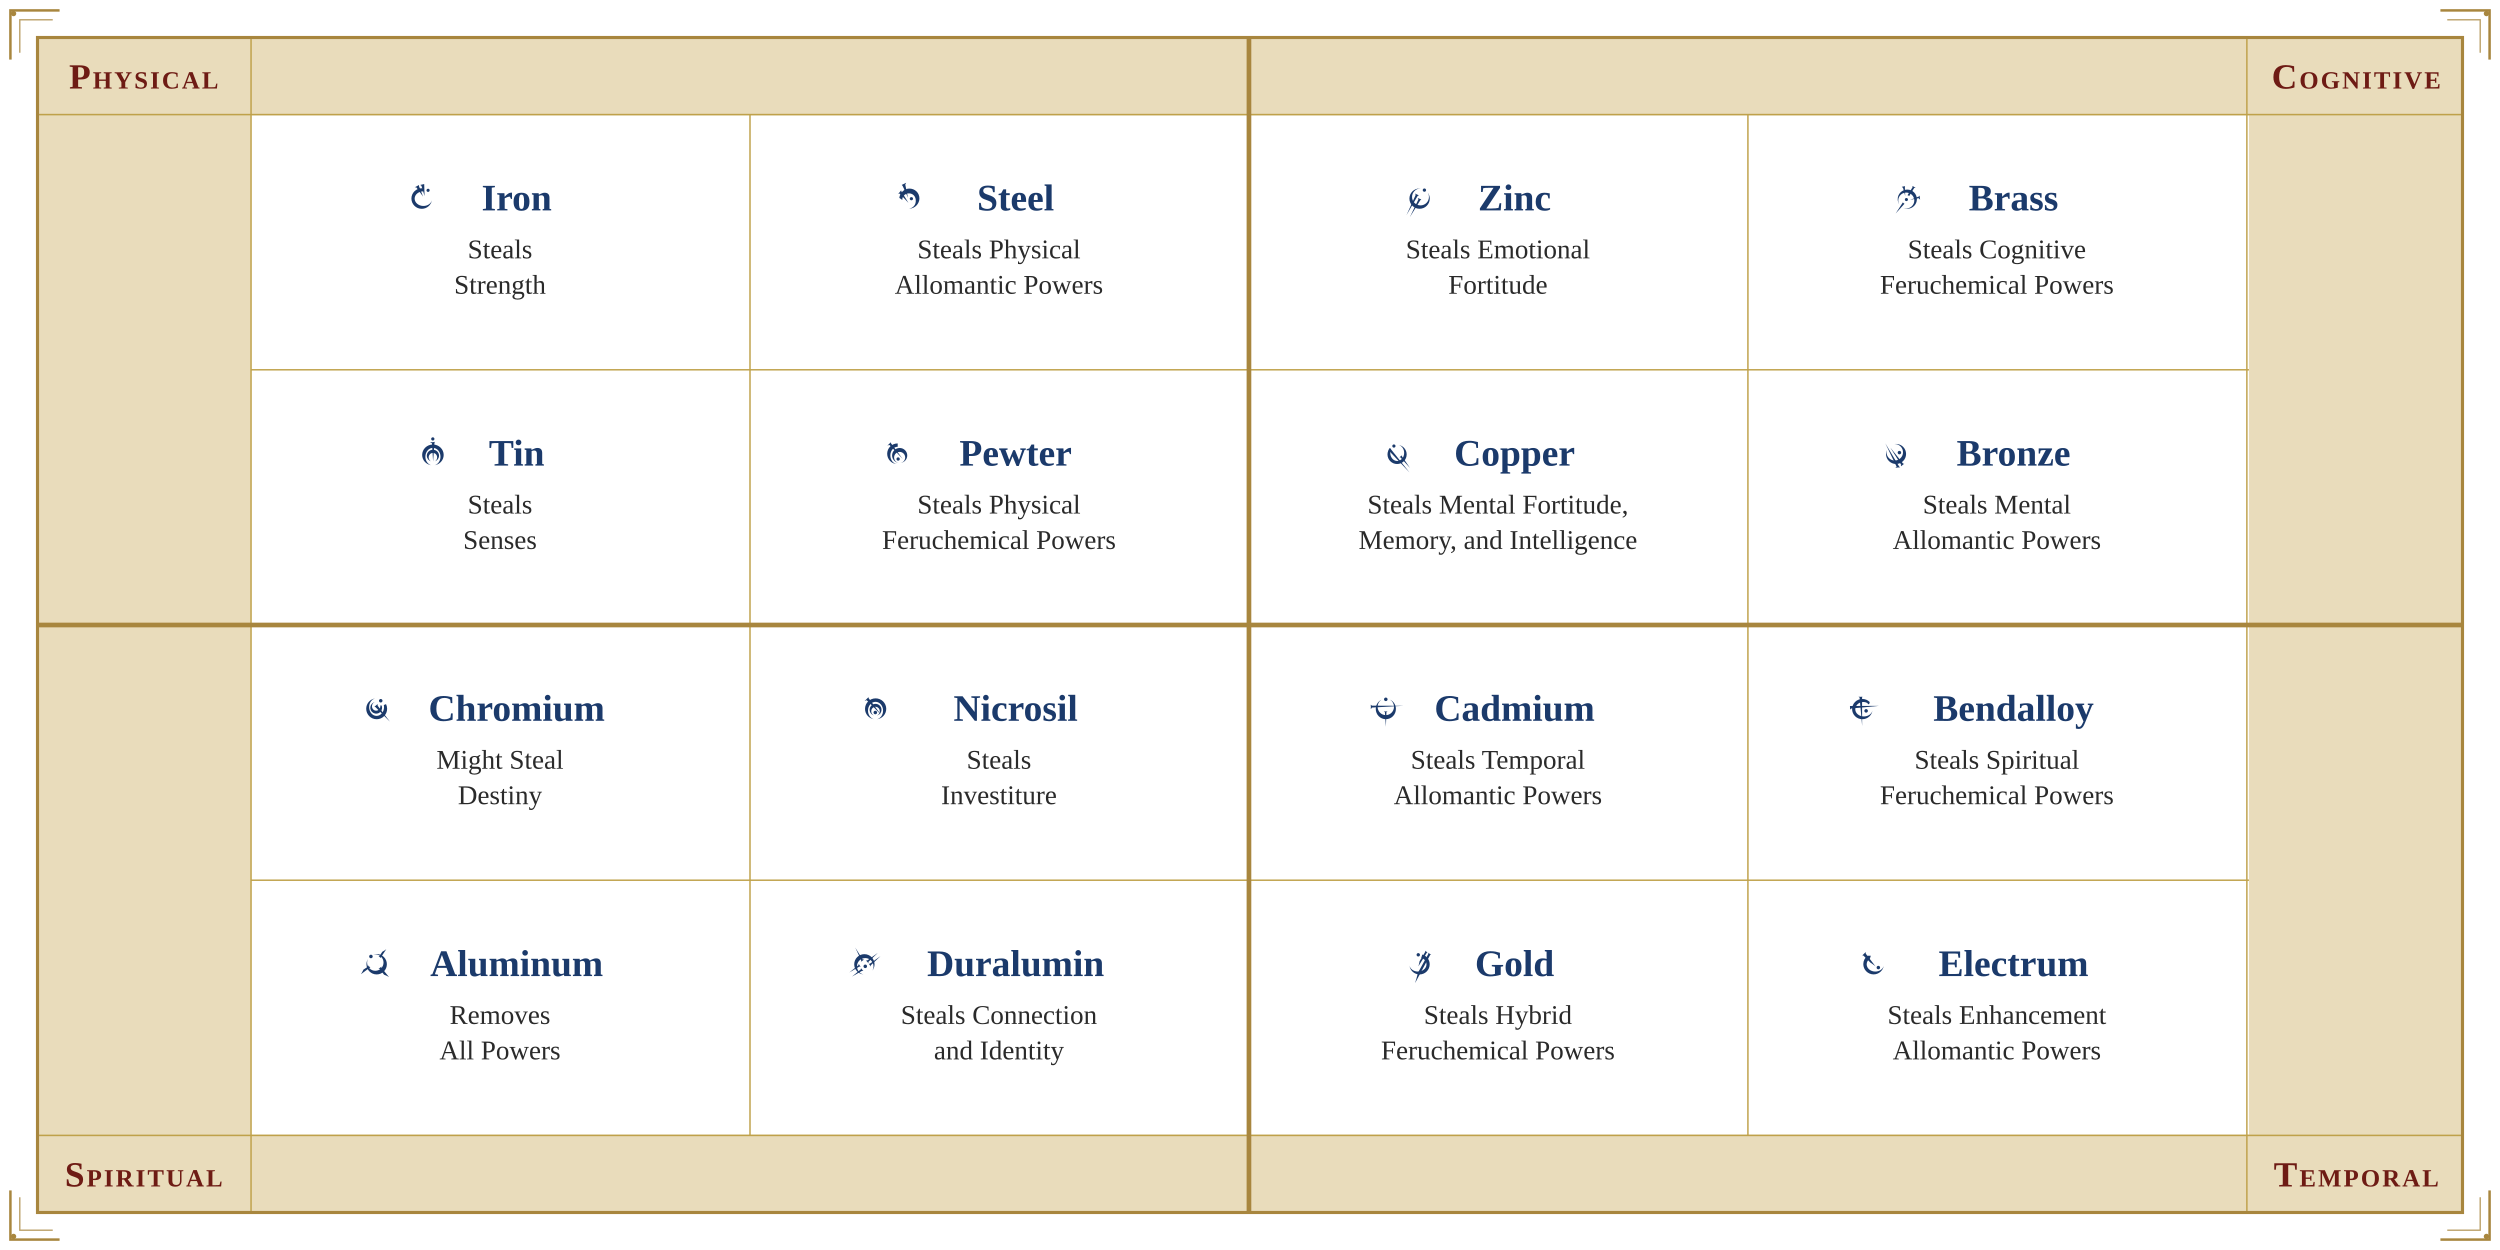
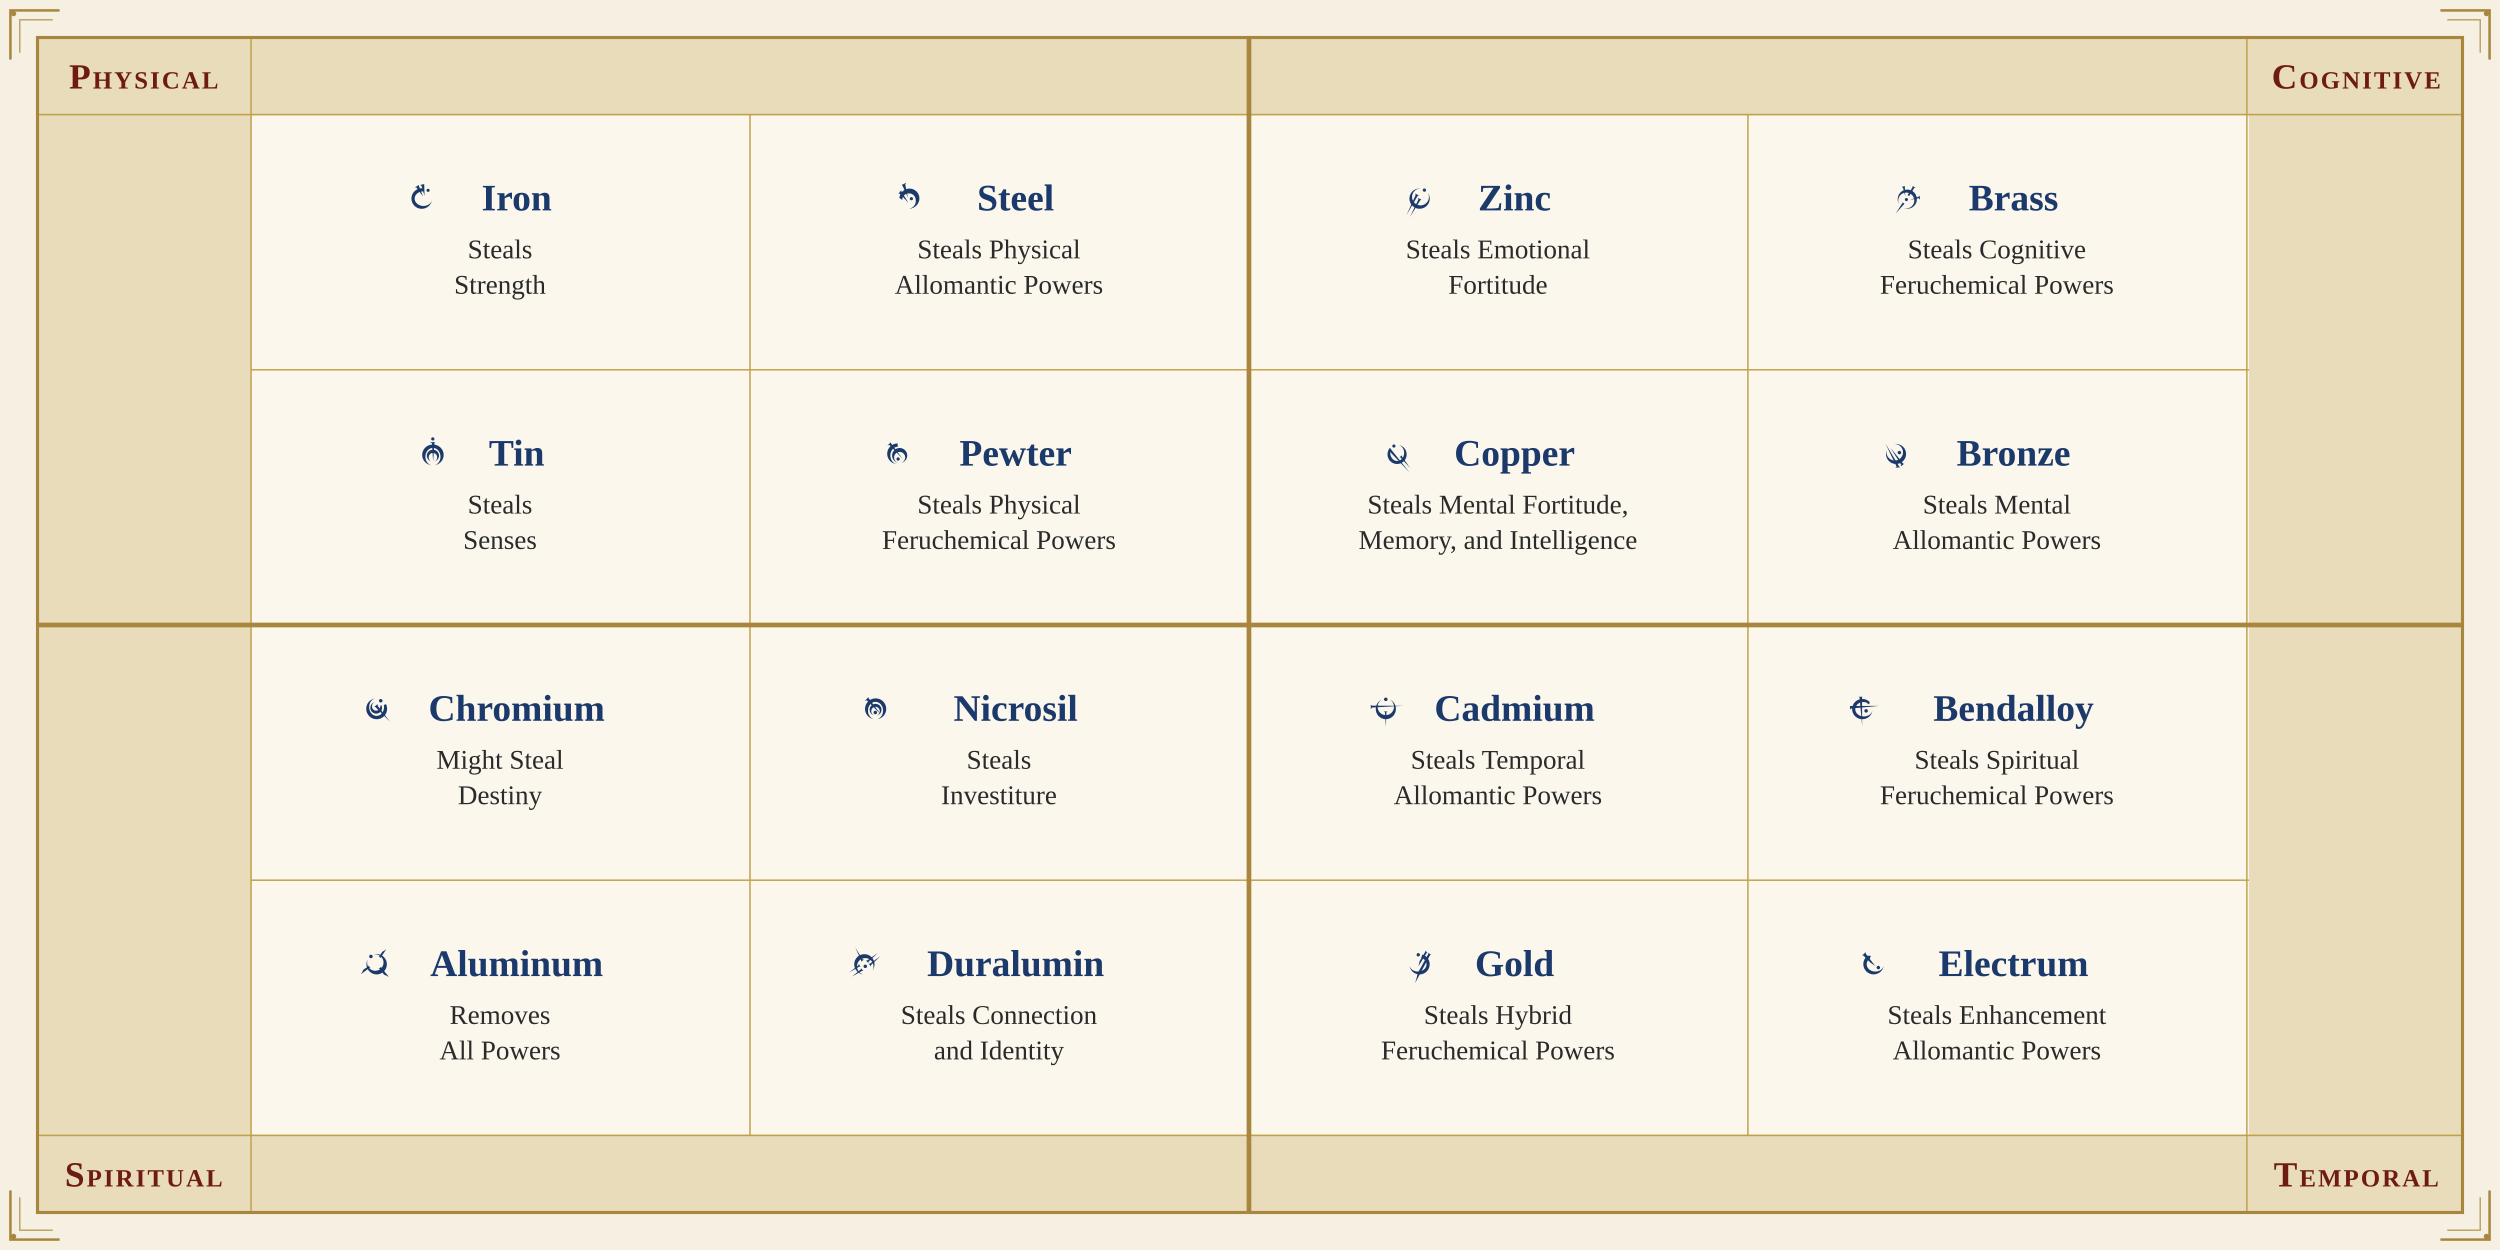
<svg xmlns="http://www.w3.org/2000/svg" width="2400" height="1200" viewBox="0 0 2400 1200" font-family="Georgia, 'Times New Roman', Garamond, serif">
+   <rect x="0" y="0" width="2400" height="1200" fill="#F6F0E2" />
+   <rect x="36" y="36" width="2328" height="1128" fill="#FBF7ED" />
  <rect x="36" y="36" width="205" height="1128" fill="#E9DCBB" />
  <rect x="2159" y="36" width="205" height="1128" fill="#E9DCBB" />
  <rect x="36" y="36" width="2328" height="74" fill="#E9DCBB" />
  <line x1="36" y1="110" x2="2364" y2="110" stroke="#DCCBA0" stroke-width="1.4" />
  <rect x="36" y="1090" width="2328" height="74" fill="#E9DCBB" />
  <line x1="36" y1="1090" x2="2364" y2="1090" stroke="#DCCBA0" stroke-width="1.4" />
  <text x="138" y="85" text-anchor="middle" font-size="34" fill="#6E1B14" font-weight="bold" font-variant="small-caps" letter-spacing="2">Physical</text>
  <text x="2262" y="85" text-anchor="middle" font-size="34" fill="#6E1B14" font-weight="bold" font-variant="small-caps" letter-spacing="2">Cognitive</text>
  <text x="138" y="1139" text-anchor="middle" font-size="34" fill="#6E1B14" font-weight="bold" font-variant="small-caps" letter-spacing="2">Spiritual</text>
  <text x="2262" y="1139" text-anchor="middle" font-size="34" fill="#6E1B14" font-weight="bold" font-variant="small-caps" letter-spacing="2">Temporal</text>
  <g transform="translate(384.8 171.0) scale(0.04)" fill="#1B3A6B">
    <path d="M560.76,141.91l-98.17,22.34,25,12.51a13.81,13.81,0,0,1,7,8.28l75.23,243.78Z" />
    <path d="M692.29,292.64a38.63,38.63,0,1,1-38.63-38.21A38.42,38.42,0,0,1,692.29,292.64Z" />
    <path d="M533.8,442.86l-97-245.9a26,26,0,0,1-1.73-11.51l1.59-20.72L334.84,220.14l33.54,1.5a6.46,6.46,0,0,1,4.92,2.63Z" />
    <path d="M536.22,668.13c-115.67-3.05-207.37-83.86-204.82-180.5,2.49-94.52,94.24-169.12,206.49-169.49V246a250.54,250.54,0,0,0-36.22-2.65C364.9,243.33,254,353.75,254,490S364.9,736.58,501.66,736.58c123,0,225-89.34,244.31-206.41C726,611.25,639,670.84,536.22,668.13Z" />
  </g>
  <text x="496" y="202" text-anchor="middle" font-size="36" fill="#1B3A6B" font-weight="bold">Iron</text>
  <text x="480" y="248" text-anchor="middle" font-size="26" fill="#2A2A2A">Steals</text>
  <text x="480" y="282" text-anchor="middle" font-size="26" fill="#2A2A2A">Strength</text>
  <g transform="translate(853.0 171.0) scale(0.04)" fill="#1B3A6B">
    <path d="M302.44,292.45l-72,89.76L255,371.95a13.7,13.7,0,0,1,15.23,3.2L477.87,593.83,313.94,328.47a75.13,75.13,0,0,1-10.43-28.7Z" />
    <path d="M588.1,493.79c0,21.21-17.69,38.41-39.54,38.42S509,515,509,493.83v0c0-21.21,17.71-38.4,39.57-38.4s39.57,17.19,39.57,38.4h0Z" />
    <path d="M491.63,251C372,255.25,272.3,355.75,258.88,474l72.32,50.88c-9.35-59,45-163.05,162.26-159,89.4,3,151.75,65.67,159.86,154.76,13.33,146.46-98.23,208.51-173.78,215C649.31,735.58,738.44,598.2,741,494,744.56,352.81,630,246,491.63,251Z" />
    <path d="M467.53,471.37,402.65,162.58c-1.8-8.38-.65-10.42,3.25-18.05l17-33.2-105.8,51.41,8.46,8.35A79.23,79.23,0,0,1,342,194.75Z" />
  </g>
  <text x="975" y="202" text-anchor="middle" font-size="36" fill="#1B3A6B" font-weight="bold">Steel</text>
  <text x="959" y="248" text-anchor="middle" font-size="26" fill="#2A2A2A">Steals Physical</text>
  <text x="959" y="282" text-anchor="middle" font-size="26" fill="#2A2A2A">Allomantic Powers</text>
  <g transform="translate(1342.8 171.0) scale(0.04)" fill="#1B3A6B">
    <path d="M692.45,341.84a201.85,201.85,0,0,1,32.36,109.86c0,112-90.83,202.87-202.88,202.87S319.06,563.75,319.06,451.71s90.83-202.88,202.87-202.88c.62,0,1.23,0,1.85,0-7.83-.76-15.76-1.17-23.79-1.17-134.72,0-243.94,109.21-243.94,243.94S365.28,735.58,500,735.58,743.94,626.37,743.94,491.64A242.81,242.81,0,0,0,692.45,341.84Z" />
    <circle cx="615.69" cy="287.83" r="40.12" />
    <path d="M266.56,936.21,513.69,536.15a61.78,61.78,0,0,1,18-18.75l10.11-9.07c-28.88-5.62-50.59-15.83-84.75-33.42L469,498.14a18.92,18.92,0,0,1,.21,16.83Z" />
    <path d="M184.81,889.33l261.9-451.54A40.59,40.59,0,0,1,456.93,426c9-6.95,20.8-13.78,28.26-16.69-21.37-.75-82.21-33.27-93-40.87l9.8,24.27a28.41,28.41,0,0,1-.64,22.06Z" />
  </g>
  <text x="1454" y="202" text-anchor="middle" font-size="36" fill="#1B3A6B" font-weight="bold">Zinc</text>
  <text x="1438" y="248" text-anchor="middle" font-size="26" fill="#2A2A2A">Steals Emotional</text>
  <text x="1438" y="282" text-anchor="middle" font-size="26" fill="#2A2A2A">Fortitude</text>
  <g transform="translate(1811.0 171.0) scale(0.04)" fill="#1B3A6B">
    <path d="M500,274.89c-127.22,0-230.34,103.13-230.34,230.34a229.29,229.29,0,0,0,47,139.39A188.08,188.08,0,0,1,283.16,537.3c0-105.16,86.17-190.41,192.47-190.41S668.09,432.14,668.09,537.3,581.92,727.71,475.63,727.71a193.41,193.41,0,0,1-81.33-17.83A229.26,229.26,0,0,0,500,735.58c127.22,0,230.34-103.13,230.34-230.34S627.22,274.89,500,274.89Z" />
    <circle cx="478.78" cy="514.33" r="37.5" />
    <path d="M663.53,239.72,544.63,430.8C533,416.85,516.88,412.61,505,410.27l121.09-191c1.47-3.16,1.31-4.31.48-7.34l-4-14.64,4.89-8.38c27.64,17.22,55.06,33.38,73.36,40.13l-26.26,4.44C667.48,234.69,667.48,234.69,663.53,239.72Z" />
    <path d="M367.79,208.15l20.93,18.18c4.58,4.7,11,13.65,12.62,20L450,429.21l-8.39-216.33A36.17,36.17,0,0,1,444,199l2.7-7.17Z" />
    <path d="M568.34,521.46l214.19-83a13.12,13.12,0,0,0,6.76-6.78l9.49-16.57c-1.69,15.66,1,58.19,9,102.38l-32.8-33a8,8,0,0,0-7.28-2.3Z" />
    <path d="M220.91,848.83,393,583.33c11.65,12.05,24.41,22.89,39.37,31.31Z" />
  </g>
  <text x="1933" y="202" text-anchor="middle" font-size="36" fill="#1B3A6B" font-weight="bold">Brass</text>
  <text x="1917" y="248" text-anchor="middle" font-size="26" fill="#2A2A2A">Steals Cognitive</text>
  <text x="1917" y="282" text-anchor="middle" font-size="26" fill="#2A2A2A">Feruchemical Powers</text>
  <g transform="translate(395.6 416.0) scale(0.04)" fill="#1B3A6B">
    <path d="M504.54,678.53l32-443.3a44.14,44.14,0,0,1,3.73-14.84l7.4-16.55c-30.68,9.42-73,10.74-118.74,9.75l35.51,18c7.42,3.7,12.31,3.7,12.84,12Z" />
    <path d="M536.74,134.56a39.39,39.39,0,1,1-39.39-39.39A39.39,39.39,0,0,1,536.74,134.56Z" />
    <path d="M500,268.33c-142.7,0-258.37,112-258.37,250.13,0,125.16,95,228.85,218.95,247.23-81.08-21.08-141.7-105.1-141.7-205.6,0-116.39,81.26-210.75,181.5-210.75s181.5,94.36,181.5,210.75c0,99.94-59.93,183.58-140.33,205.24C664.48,746.08,758.38,642.9,758.38,518.46,758.38,380.32,642.7,268.33,500,268.33Z" />
    <path d="M500,393.58c-81,0-146.62,64.14-146.62,143.25,0,63.35,42.11,117.06,100.46,136C420.94,655,398.38,619,398.38,577.33c0-59.23,45.5-107.25,101.62-107.25s101.63,48,101.63,107.25c0,41.67-22.56,77.71-55.46,95.46,58.35-18.9,100.46-72.61,100.46-136C646.63,457.72,581,393.58,500,393.58Z" />
  </g>
  <text x="496" y="447" text-anchor="middle" font-size="36" fill="#1B3A6B" font-weight="bold">Tin</text>
  <text x="480" y="493" text-anchor="middle" font-size="26" fill="#2A2A2A">Steals</text>
  <text x="480" y="527" text-anchor="middle" font-size="26" fill="#2A2A2A">Senses</text>
  <g transform="translate(842.2 416.0) scale(0.04)" fill="#1B3A6B">
    <path d="M472.7,736.27C383.81,730.44,313.2,640,313.2,529.33c0-114.46,81.5-207.25,174.63-207.25.63,0,1.25,0,1.88.06V242.7c-1.6,0-3.18-.12-4.78-.12-133.5,0-247.72,110.59-247.72,247,0,134.28,104.89,243.46,235.5,246.84Z" />
    <path d="M537.07,351.58c-100.45,0-181.87,80.59-181.87,180,0,92,69.79,167.87,159.84,178.64a133.07,133.07,0,1,1,38.74.57c92.61-8.35,165.17-85.38,165.17-179.21C718.95,432.17,637.52,351.58,537.07,351.58Z" />
    <circle cx="500" cy="616.28" r="39.8" />
    <path d="M609.64,614.62l-278.13-372a15,15,0,0,1-2.95-8.28l-1.86-20.19L241.2,293.54l37.68-11.46c10.3-2.15,12-4.22,19.18,3.43Z" />
  </g>
  <text x="975" y="447" text-anchor="middle" font-size="36" fill="#1B3A6B" font-weight="bold">Pewter</text>
  <text x="959" y="493" text-anchor="middle" font-size="26" fill="#2A2A2A">Steals Physical</text>
  <text x="959" y="527" text-anchor="middle" font-size="26" fill="#2A2A2A">Feruchemical Powers</text>
  <g transform="translate(1321.2 416.0) scale(0.04)" fill="#1B3A6B">
    <path d="M537,279.37c75.81,18.27,132.8,96.48,132.8,190.21,0,107.28-74.66,194.25-166.75,194.25s-166.75-87-166.75-194.25a220,220,0,0,1,17.1-85.7l-28.62-26.49a229.13,229.13,0,0,0-54.9,149.08c0,127.08,103,230.11,230.11,230.11s230.11-103,230.11-230.11C730.11,392,646.49,297.08,537,279.37Z" />
    <polygon points="797.56 939.08 328.56 352.08 293.55 404.83 797.56 939.08" />
    <path d="M809.56,831.83l-195-283.7a9.05,9.05,0,0,1-.72-9l7.33-15.46-66.37,52.48,13.94-3.56a10,10,0,0,1,9.92,3Z" />
    <circle cx="423.81" cy="304.83" r="38.75" />
  </g>
  <text x="1454" y="447" text-anchor="middle" font-size="36" fill="#1B3A6B" font-weight="bold">Copper</text>
  <text x="1438" y="493" text-anchor="middle" font-size="26" fill="#2A2A2A">Steals Mental Fortitude,</text>
  <text x="1438" y="527" text-anchor="middle" font-size="26" fill="#2A2A2A">Memory, and Intelligence</text>
  <g transform="translate(1800.2 416.0) scale(0.04)" fill="#1B3A6B">
    <path d="M500,254.33a242.64,242.64,0,0,0-36.7,2.78c2-.06,4.08-.16,6.14-.16,109.25,0,197.81,88.56,197.81,197.81S578.69,652.58,469.44,652.58,271.63,564,271.63,454.77a197.74,197.74,0,0,1,8.72-58.21,239.78,239.78,0,0,0-21.09,98.52C259.25,628,367,735.83,500,735.83S740.75,628,740.75,495.08,633,254.33,500,254.33Z" />
    <circle cx="581" cy="462.83" r="42" />
    <path d="M480.41,828.53a669,669,0,0,1,118.84-11.2L581,802.83a69.45,69.45,0,0,1-13.11-16.69L242.25,239.33,512.52,798.48a6.71,6.71,0,0,1-2.4,8.56Z" />
    <path d="M697.75,728.33l-74.56,59.9a3.68,3.68,0,0,1-5.88-1.93l-1.79-6.87A12.79,12.79,0,0,1,618.08,768l7.67-9.16-262.5-416L667.14,724.66a12.76,12.76,0,0,0,10.7,4.79Z" />
  </g>
  <text x="1933" y="447" text-anchor="middle" font-size="36" fill="#1B3A6B" font-weight="bold">Bronze</text>
  <text x="1917" y="493" text-anchor="middle" font-size="26" fill="#2A2A2A">Steals Mental</text>
  <text x="1917" y="527" text-anchor="middle" font-size="26" fill="#2A2A2A">Allomantic Powers</text>
  <g transform="translate(341.6 661.0) scale(0.04)" fill="#1B3A6B">
    <path d="M671.33,393.27a248.8,248.8,0,0,1,5.42,51.81c0,116.81-80,211.5-178.75,211.5s-178.75-94.69-178.75-211.5c0-102.74,61.92-188.33,144-207.47v-.32C342.05,255.07,249,359.44,249,485.58c0,138.62,112.38,251,251,251s251-112.38,251-251a249.82,249.82,0,0,0-27.37-113.94C710.36,384.4,692.9,392.23,671.33,393.27Z" />
    <circle cx="597.59" cy="292.96" r="42.38" />
    <path d="M586.25,404.71A112.83,112.83,0,0,1,588.12,425c0,58.82-45.08,106.5-100.69,106.5S386.75,483.77,386.75,425c0-49,31.35-90.19,74-102.59a141.56,141.56,0,1,0,157.87,82.34C609.4,407.76,599.62,409.68,586.25,404.71Z" />
    <path d="M816.87,794.33,523.25,411.08c3.19-16.71.63-28.37-.75-37.12l-77.25,63,15,2.76a24.1,24.1,0,0,1,12.8,6.76Z" />
  </g>
  <text x="496" y="692" text-anchor="middle" font-size="36" fill="#1B3A6B" font-weight="bold">Chromium</text>
  <text x="480" y="738" text-anchor="middle" font-size="26" fill="#2A2A2A">Might Steal</text>
  <text x="480" y="772" text-anchor="middle" font-size="26" fill="#2A2A2A">Destiny</text>
  <g transform="translate(820.6 661.0) scale(0.04)" fill="#1B3A6B">
    <path d="M500,235.58c-140.63,0-254.62,112.82-254.62,252,0,125.8,93.15,230.05,214.91,248.93C378.44,716.35,317,631.55,317,530c0-116.6,80.92-211.13,180.75-211.13S678.5,413.35,678.5,530c0,104.32-64.79,190.91-149.93,208C655.74,723.9,754.63,617.19,754.63,487.58,754.63,348.4,640.63,235.58,500,235.58Z" />
    <path d="M498.5,367.58C419.8,367.58,356,430.88,356,509c0,64.71,43.85,119.23,103.66,136C421.8,629.23,395,590.6,395,545.33c0-59.23,45.83-107.25,102.38-107.25s102.38,48,102.38,107.25c0,47-28.92,86.86-69.1,101.34C593.86,632.2,641,576.06,641,509,641,430.88,577.2,367.58,498.5,367.58Z" />
    <circle cx="492.5" cy="575.33" r="42.75" />
    <path d="M626.75,624.83,329,227.33c2.45-6.68,3.1-15,3-24l-96.75,96,46.6-18.78a5.91,5.91,0,0,1,6.41,1.33Z" />
  </g>
  <text x="975" y="692" text-anchor="middle" font-size="36" fill="#1B3A6B" font-weight="bold">Nicrosil</text>
  <text x="959" y="738" text-anchor="middle" font-size="26" fill="#2A2A2A">Steals</text>
  <text x="959" y="772" text-anchor="middle" font-size="26" fill="#2A2A2A">Investiture</text>
  <g transform="translate(1310.4 661.0) scale(0.04)" fill="#1B3A6B">
    <path d="M601.63,267.1a200.64,200.64,0,0,1,94.12,170.73c0,110.46-88,200-196.5,200s-196.5-89.54-196.5-200A200.67,200.67,0,0,1,392.42,270c-79.51,40.24-134.17,123.65-134.17,220.07,0,135.72,108.24,245.75,241.75,245.75s241.75-110,241.75-245.75C741.75,391.27,684.35,306.13,601.63,267.1Z" />
    <circle cx="499.25" cy="258.83" r="42.75" />
    <path d="M137.25,386.83c3.83,32.56,3.83,68.69,1.5,107a146.67,146.67,0,0,0,27.5-37.5l747.5-41.5-750.5-4C158.93,402.65,148.71,394.71,137.25,386.83Z" />
    <path d="M452.25,549.33l25.5,16,23,352,14.5-354.5,27.31-13.75A696.52,696.52,0,0,1,452.25,549.33Z" />
  </g>
  <text x="1454" y="692" text-anchor="middle" font-size="36" fill="#1B3A6B" font-weight="bold">Cadmium</text>
  <text x="1438" y="738" text-anchor="middle" font-size="26" fill="#2A2A2A">Steals Temporal</text>
  <text x="1438" y="772" text-anchor="middle" font-size="26" fill="#2A2A2A">Allomantic Powers</text>
  <g transform="translate(1767.8 661.0) scale(0.04)" fill="#1B3A6B">
    <circle cx="591.92" cy="535.58" r="42.75" />
    <path d="M577.19,329.67c14,4.41,28.76,9.57,41.32,16.53a24.94,24.94,0,0,1,10.68,11.63l10.08,22.54a54.84,54.84,0,0,1,27.9-12.3l11.09-43.88a246.39,246.39,0,0,0-176.9-74.37c-135.76,0-245.81,108.79-245.81,243s110.05,243,245.81,243c123.35,0,225.46-89.82,243.1-206.91-17.88,80.13-104,140.91-206.16,140.91-114.94,0-206.81-76.9-206.81-171.75,0-88.87,82.69-174.94,186.94-174.94,20.13,0,39.42.56,57.32,6Z" />
    <path d="M207.53,506.43l-3.74-87.1,703.5-4.12L242.62,477.48c-5,.47-13.92,4.75-17.4,8.34Z" />
    <path d="M505.29,195.83c-29.54,3.71-62.51,3.29-97.87,0l22.55,15a13.74,13.74,0,0,1,6.06,10.2l60.64,676.76L494.44,219.3a23.1,23.1,0,0,1,3.81-12.79Z" />
  </g>
  <text x="1933" y="692" text-anchor="middle" font-size="36" fill="#1B3A6B" font-weight="bold">Bendalloy</text>
  <text x="1917" y="738" text-anchor="middle" font-size="26" fill="#2A2A2A">Steals Spiritual</text>
  <text x="1917" y="772" text-anchor="middle" font-size="26" fill="#2A2A2A">Feruchemical Powers</text>
  <g transform="translate(341.6 906.0) scale(0.04)" fill="#1B3A6B">
    <path d="M500,246.83a244.43,244.43,0,0,0-78.4,12.9,197.63,197.63,0,0,1,45.77-5.4c108.94,0,197.25,88.31,197.25,197.25S576.31,648.83,467.38,648.83,270.13,560.52,270.13,451.58A196.43,196.43,0,0,1,288.72,368a243.66,243.66,0,0,0-33.6,123.75c0,135.24,109.63,244.87,244.87,244.87S744.88,626.95,744.88,491.71,635.24,246.83,500,246.83Z" />
    <circle cx="362.38" cy="305.33" r="42.75" />
    <path d="M796.63,800.33C763.71,777.5,721,758.79,675.88,741.08L574.46,606.81a13.93,13.93,0,0,0-13.4-5.34l-18.68,3.11,75-57.75-4.71,11.37a18.85,18.85,0,0,0,2.79,19.09Z" />
    <path d="M122.82,730.51c20.9-27.22,42.36-72.36,60.13-110.64l114-73.26a13.44,13.44,0,0,0,5.7-11.56l-.63-19.9s8,13.32,15.56,24.75c12.91,19.54,35.06,48.44,35.06,48.44l-16.37-8.62c-4.8-2.92-7.79-1.49-12.52,2Z" />
    <path d="M730.63,129.83l-125,191.11a10.62,10.62,0,0,0-.68,10.42L612.5,347l-69.37-46.88,14,1.32a9.81,9.81,0,0,0,9.12-4.38L635,192.46C672.54,170.68,714,148.27,730.63,129.83Z" />
  </g>
  <text x="496" y="937" text-anchor="middle" font-size="36" fill="#1B3A6B" font-weight="bold">Aluminum</text>
  <text x="480" y="983" text-anchor="middle" font-size="26" fill="#2A2A2A">Removes</text>
  <text x="480" y="1017" text-anchor="middle" font-size="26" fill="#2A2A2A">All Powers</text>
  <g transform="translate(809.8 906.0) scale(0.04)" fill="#1B3A6B">
    <circle cx="521.25" cy="541.83" r="42.75" />
    <path d="M416.25,431.33l77.5-51c-11.42-.85-21-3-35.5-3.5l-178-285.5,144.5,306C421.53,405,417.85,413.36,416.25,431.33Z" />
    <path d="M538.75,401.33l57.5,63.5c3.14-11.06,2.22-21.45,1-31.5l224.5-213.5-254.5,181.5C558.28,400.73,548,400.24,538.75,401.33Z" />
    <path d="M603.25,475.33l50.5,72.5c1.76-8.41.83-19.36,0-31.5l234-220-260,185C619.61,479.08,611.41,476.72,603.25,475.33Z" />
    <path d="M420.25,588.83c-5.89,9.67-5.72,17-3.5,23.5l-214.5,175.5L433.47,656.11a40.36,40.36,0,0,1,27.26-4.63l15.53,2.85Z" />
    <path d="M137.25,689.83l225-179c-2.18-9.17-1.89-18.21,3-27l46,71L395,549.23a26,26,0,0,0-21.59,2.14Z" />
    <path d="M322.25,542.33c0-109.63,88.87-198.5,198.5-198.5s198.5,88.87,198.5,198.5A197.52,197.52,0,0,1,689.52,646.8a242.68,242.68,0,0,0,54.23-153.22C743.75,359,634.62,249.83,500,249.83S256.25,359,256.25,493.58c0,127.49,97.89,232,222.59,242.78C389.35,717.12,322.25,637.58,322.25,542.33Z" />
  </g>
  <text x="975" y="937" text-anchor="middle" font-size="36" fill="#1B3A6B" font-weight="bold">Duralumin</text>
  <text x="959" y="983" text-anchor="middle" font-size="26" fill="#2A2A2A">Steals Connection</text>
  <text x="959" y="1017" text-anchor="middle" font-size="26" fill="#2A2A2A">and Identity</text>
  <g transform="translate(1342.8 906.0) scale(0.04)" fill="#1B3A6B">
    <path d="M564.81,259.05l-24,77.19C614.41,362.49,666,423.72,666,495.08c0,95.27-92,172.5-205.5,172.5-102.71,0-187.81-63.26-203.06-145.89,14,121.07,116.85,215.08,241.68,215.08,134.41,0,243.38-109,243.38-243.37C742.53,381.74,667.31,287.72,564.81,259.05Z" />
    <path d="M471.78,541.21c12.57-45,23.34-87.5,28.22-121.88L633.94,196.91a16.31,16.31,0,0,0,1.77-12.66l-4.56-16.92,61.13,42.38-11.08,1.48a12.35,12.35,0,0,0-8.87,5.75Z" />
    <path d="M704.61,215.71l75,47.62-16.21-.81a9.61,9.61,0,0,0-8.95,5.06l-363,677.12c14.72-40.8,56.2-191.62,70.5-250.38L709.47,245a16.07,16.07,0,0,0,1-13.27Z" />
    <circle cx="468.53" cy="265.08" r="41" />
  </g>
  <text x="1454" y="937" text-anchor="middle" font-size="36" fill="#1B3A6B" font-weight="bold">Gold</text>
  <text x="1438" y="983" text-anchor="middle" font-size="26" fill="#2A2A2A">Steals Hybrid</text>
  <text x="1438" y="1017" text-anchor="middle" font-size="26" fill="#2A2A2A">Feruchemical Powers</text>
  <g transform="translate(1778.6 906.0) scale(0.04)" fill="#1B3A6B">
    <path d="M542.67,667.58c-114.6,0-207.5-78.24-207.5-174.75,0-55.05,30.26-104.13,77.5-136.16L434,287.58H356.64a247.11,247.11,0,0,0-102.47,200.5c0,136.69,110.81,247.5,247.5,247.5,122.92,0,224.86-89.63,244.16-207.09C726.28,607.9,642.75,667.58,542.67,667.58Z" />
    <circle cx="615.17" cy="571.58" r="42" />
    <path d="M547.67,543.58l-1.87-2.38L311.67,236.58c3.36-9.7,3.3-21.58,0-35.5l-83,79,20,.78a14,14,0,0,1,9.41,4.13L421.67,449.58C470.22,483,517.16,515.86,547.67,543.58Z" />
  </g>
  <text x="1933" y="937" text-anchor="middle" font-size="36" fill="#1B3A6B" font-weight="bold">Electrum</text>
  <text x="1917" y="983" text-anchor="middle" font-size="26" fill="#2A2A2A">Steals Enhancement</text>
  <text x="1917" y="1017" text-anchor="middle" font-size="26" fill="#2A2A2A">Allomantic Powers</text>
  <line x1="241" y1="36" x2="241" y2="1164" stroke="#BFA14A" stroke-width="1.4" />
  <line x1="720" y1="110" x2="720" y2="1090" stroke="#BFA14A" stroke-width="1.4" />
  <line x1="1199" y1="110" x2="1199" y2="1090" stroke="#BFA14A" stroke-width="1.4" />
  <line x1="1678" y1="110" x2="1678" y2="1090" stroke="#BFA14A" stroke-width="1.4" />
  <line x1="2157" y1="36" x2="2157" y2="1164" stroke="#BFA14A" stroke-width="1.4" />
  <line x1="36" y1="110" x2="2364" y2="110" stroke="#BFA14A" stroke-width="1.4" />
  <line x1="241" y1="355" x2="2159" y2="355" stroke="#BFA14A" stroke-width="1.4" />
  <line x1="241" y1="600" x2="2159" y2="600" stroke="#BFA14A" stroke-width="1.4" />
  <line x1="241" y1="845" x2="2159" y2="845" stroke="#BFA14A" stroke-width="1.4" />
  <line x1="36" y1="1090" x2="2364" y2="1090" stroke="#BFA14A" stroke-width="1.4" />
  <line x1="1199" y1="36" x2="1199" y2="1164" stroke="#A8863E" stroke-width="4.5" />
  <line x1="36" y1="600" x2="2364" y2="600" stroke="#A8863E" stroke-width="4.5" />
  <rect x="36" y="36" width="2328" height="1128" fill="none" stroke="#A8863E" stroke-width="3" />
  <g transform="translate(10 10) scale(1 1)" fill="none" stroke="#A8863E" stroke-width="2.4" stroke-linecap="square">
    <path d="M 0 46 L 0 0 L 46 0" />
    <path d="M 9 40 L 9 9 L 40 9" stroke-width="1.3" opacity="0.8" />
    <circle cx="3" cy="3" r="2.6" fill="#A8863E" stroke="none" />
  </g>
  <g transform="translate(10 1190) scale(1 -1)" fill="none" stroke="#A8863E" stroke-width="2.4" stroke-linecap="square">
    <path d="M 0 46 L 0 0 L 46 0" />
    <path d="M 9 40 L 9 9 L 40 9" stroke-width="1.3" opacity="0.8" />
    <circle cx="3" cy="3" r="2.6" fill="#A8863E" stroke="none" />
  </g>
  <g transform="translate(2390 10) scale(-1 1)" fill="none" stroke="#A8863E" stroke-width="2.4" stroke-linecap="square">
    <path d="M 0 46 L 0 0 L 46 0" />
    <path d="M 9 40 L 9 9 L 40 9" stroke-width="1.3" opacity="0.8" />
    <circle cx="3" cy="3" r="2.6" fill="#A8863E" stroke="none" />
  </g>
  <g transform="translate(2390 1190) scale(-1 -1)" fill="none" stroke="#A8863E" stroke-width="2.4" stroke-linecap="square">
    <path d="M 0 46 L 0 0 L 46 0" />
    <path d="M 9 40 L 9 9 L 40 9" stroke-width="1.3" opacity="0.8" />
    <circle cx="3" cy="3" r="2.6" fill="#A8863E" stroke="none" />
  </g>
</svg>
